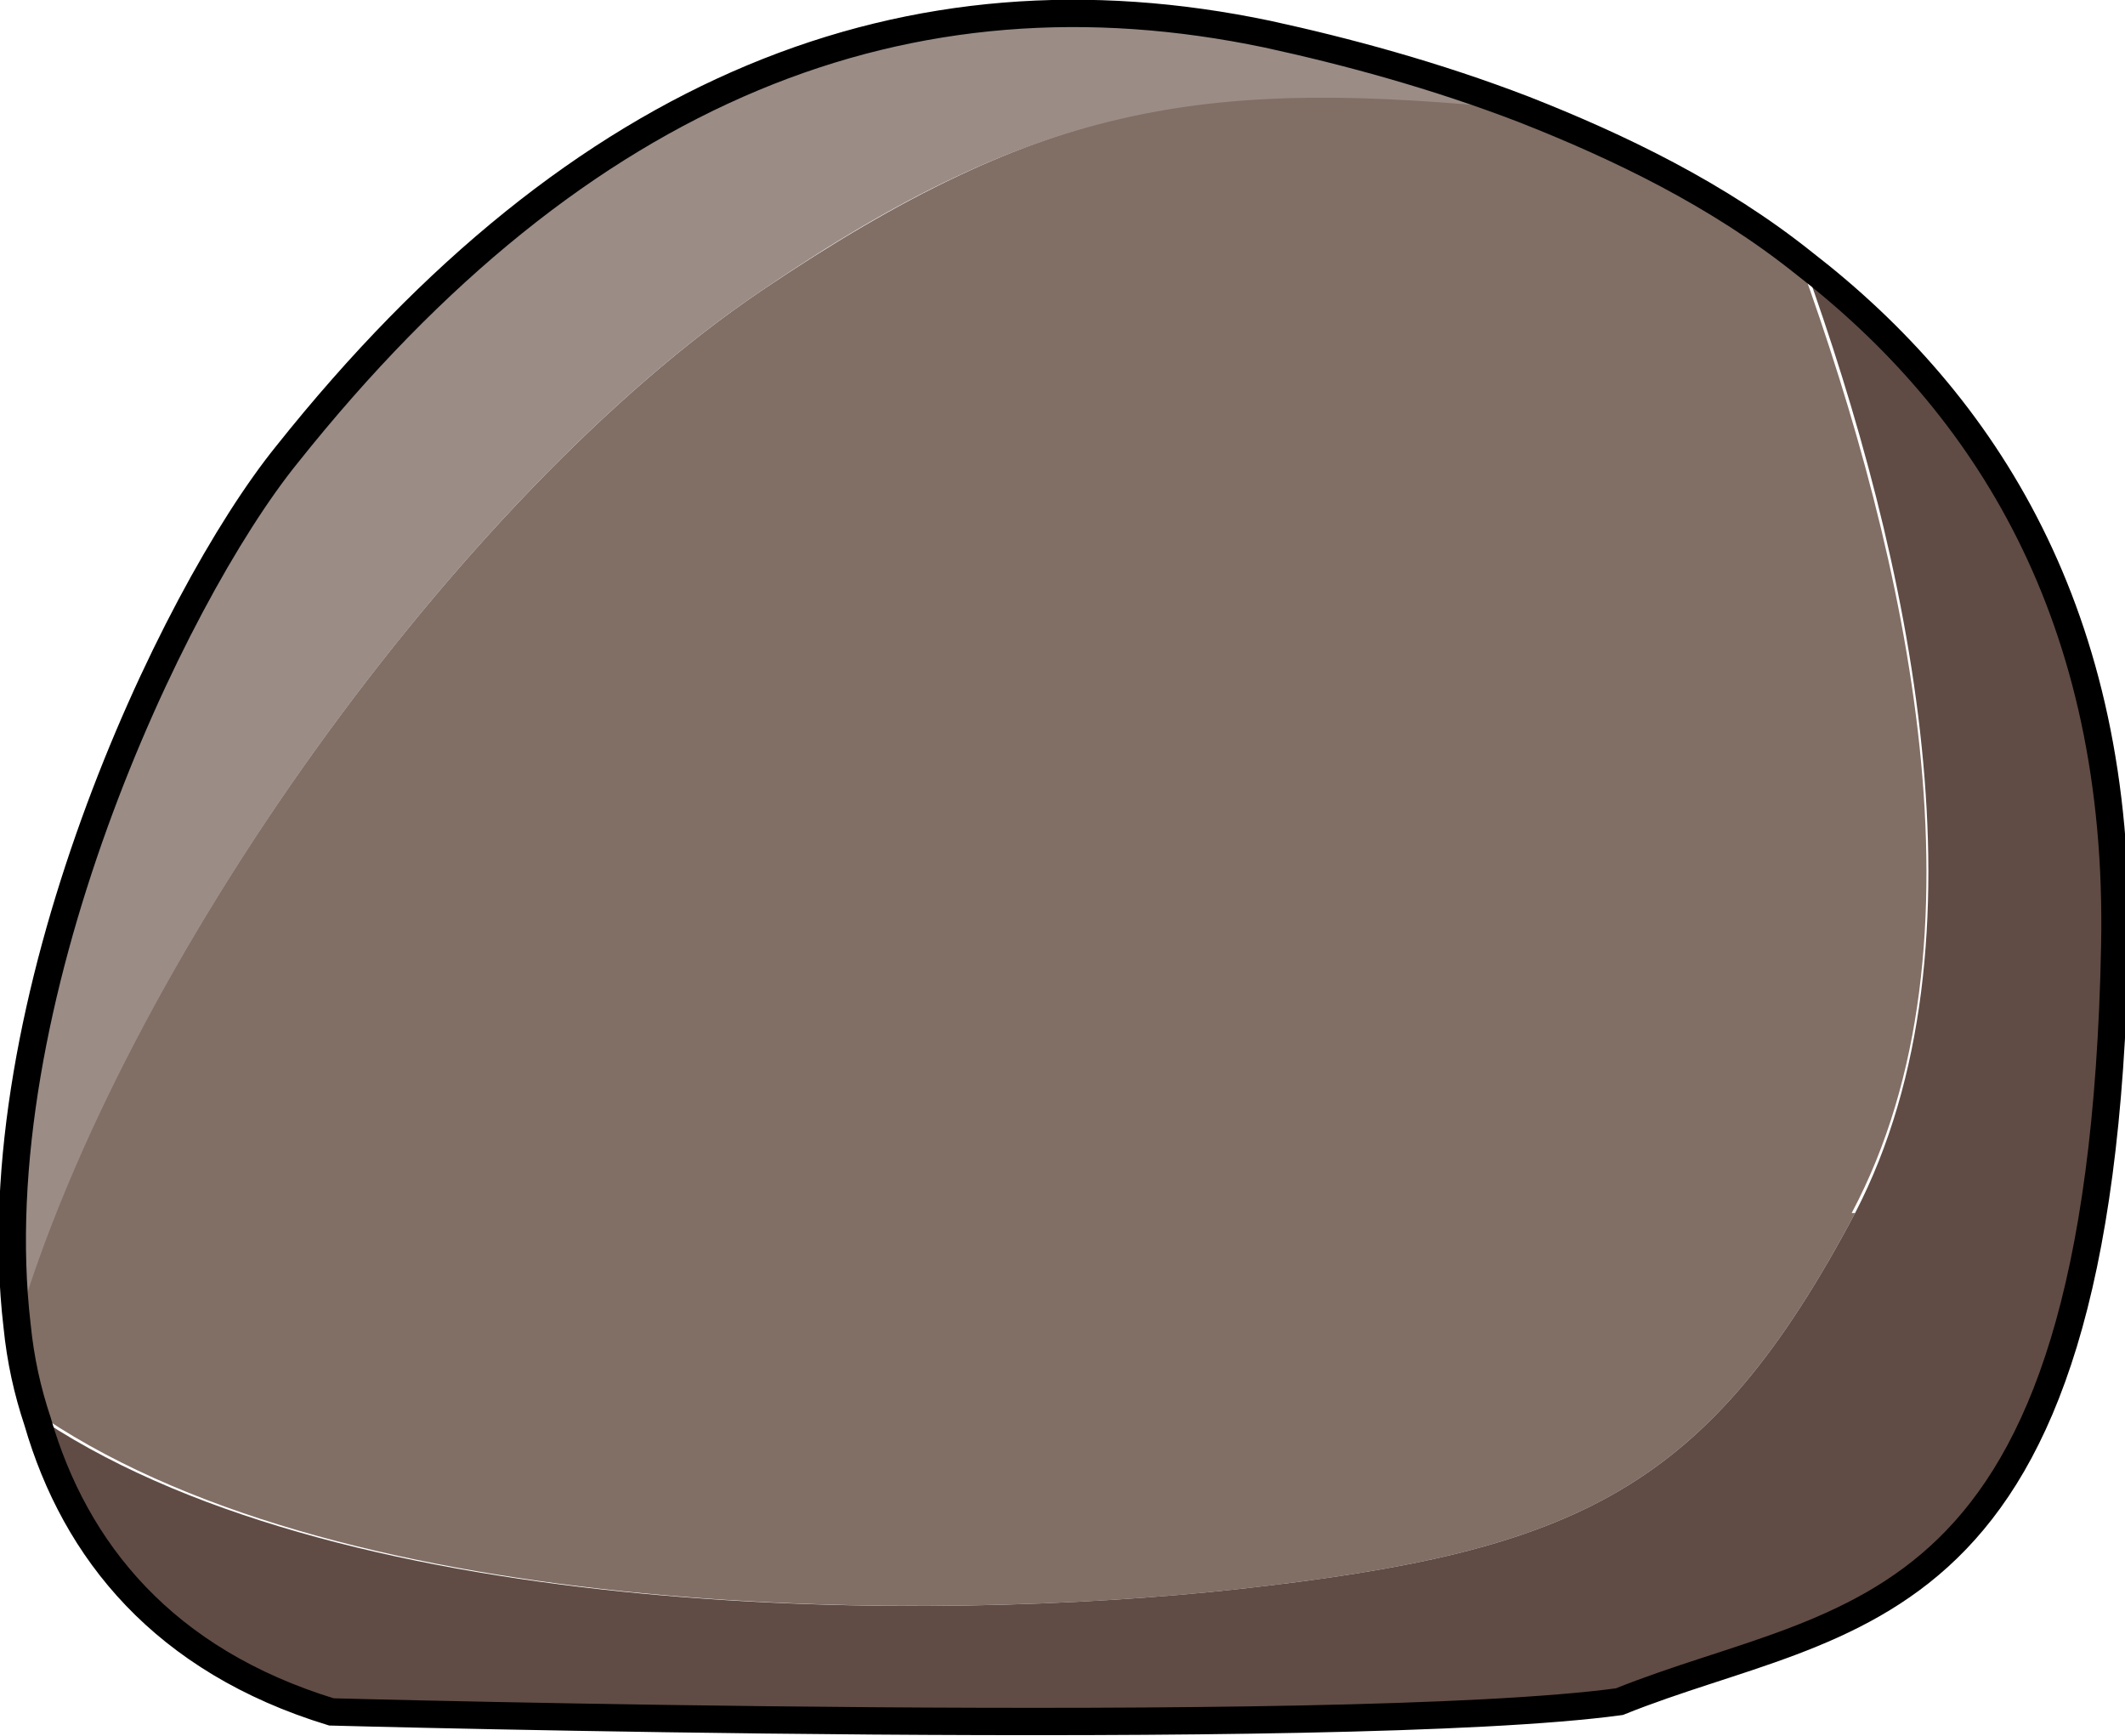
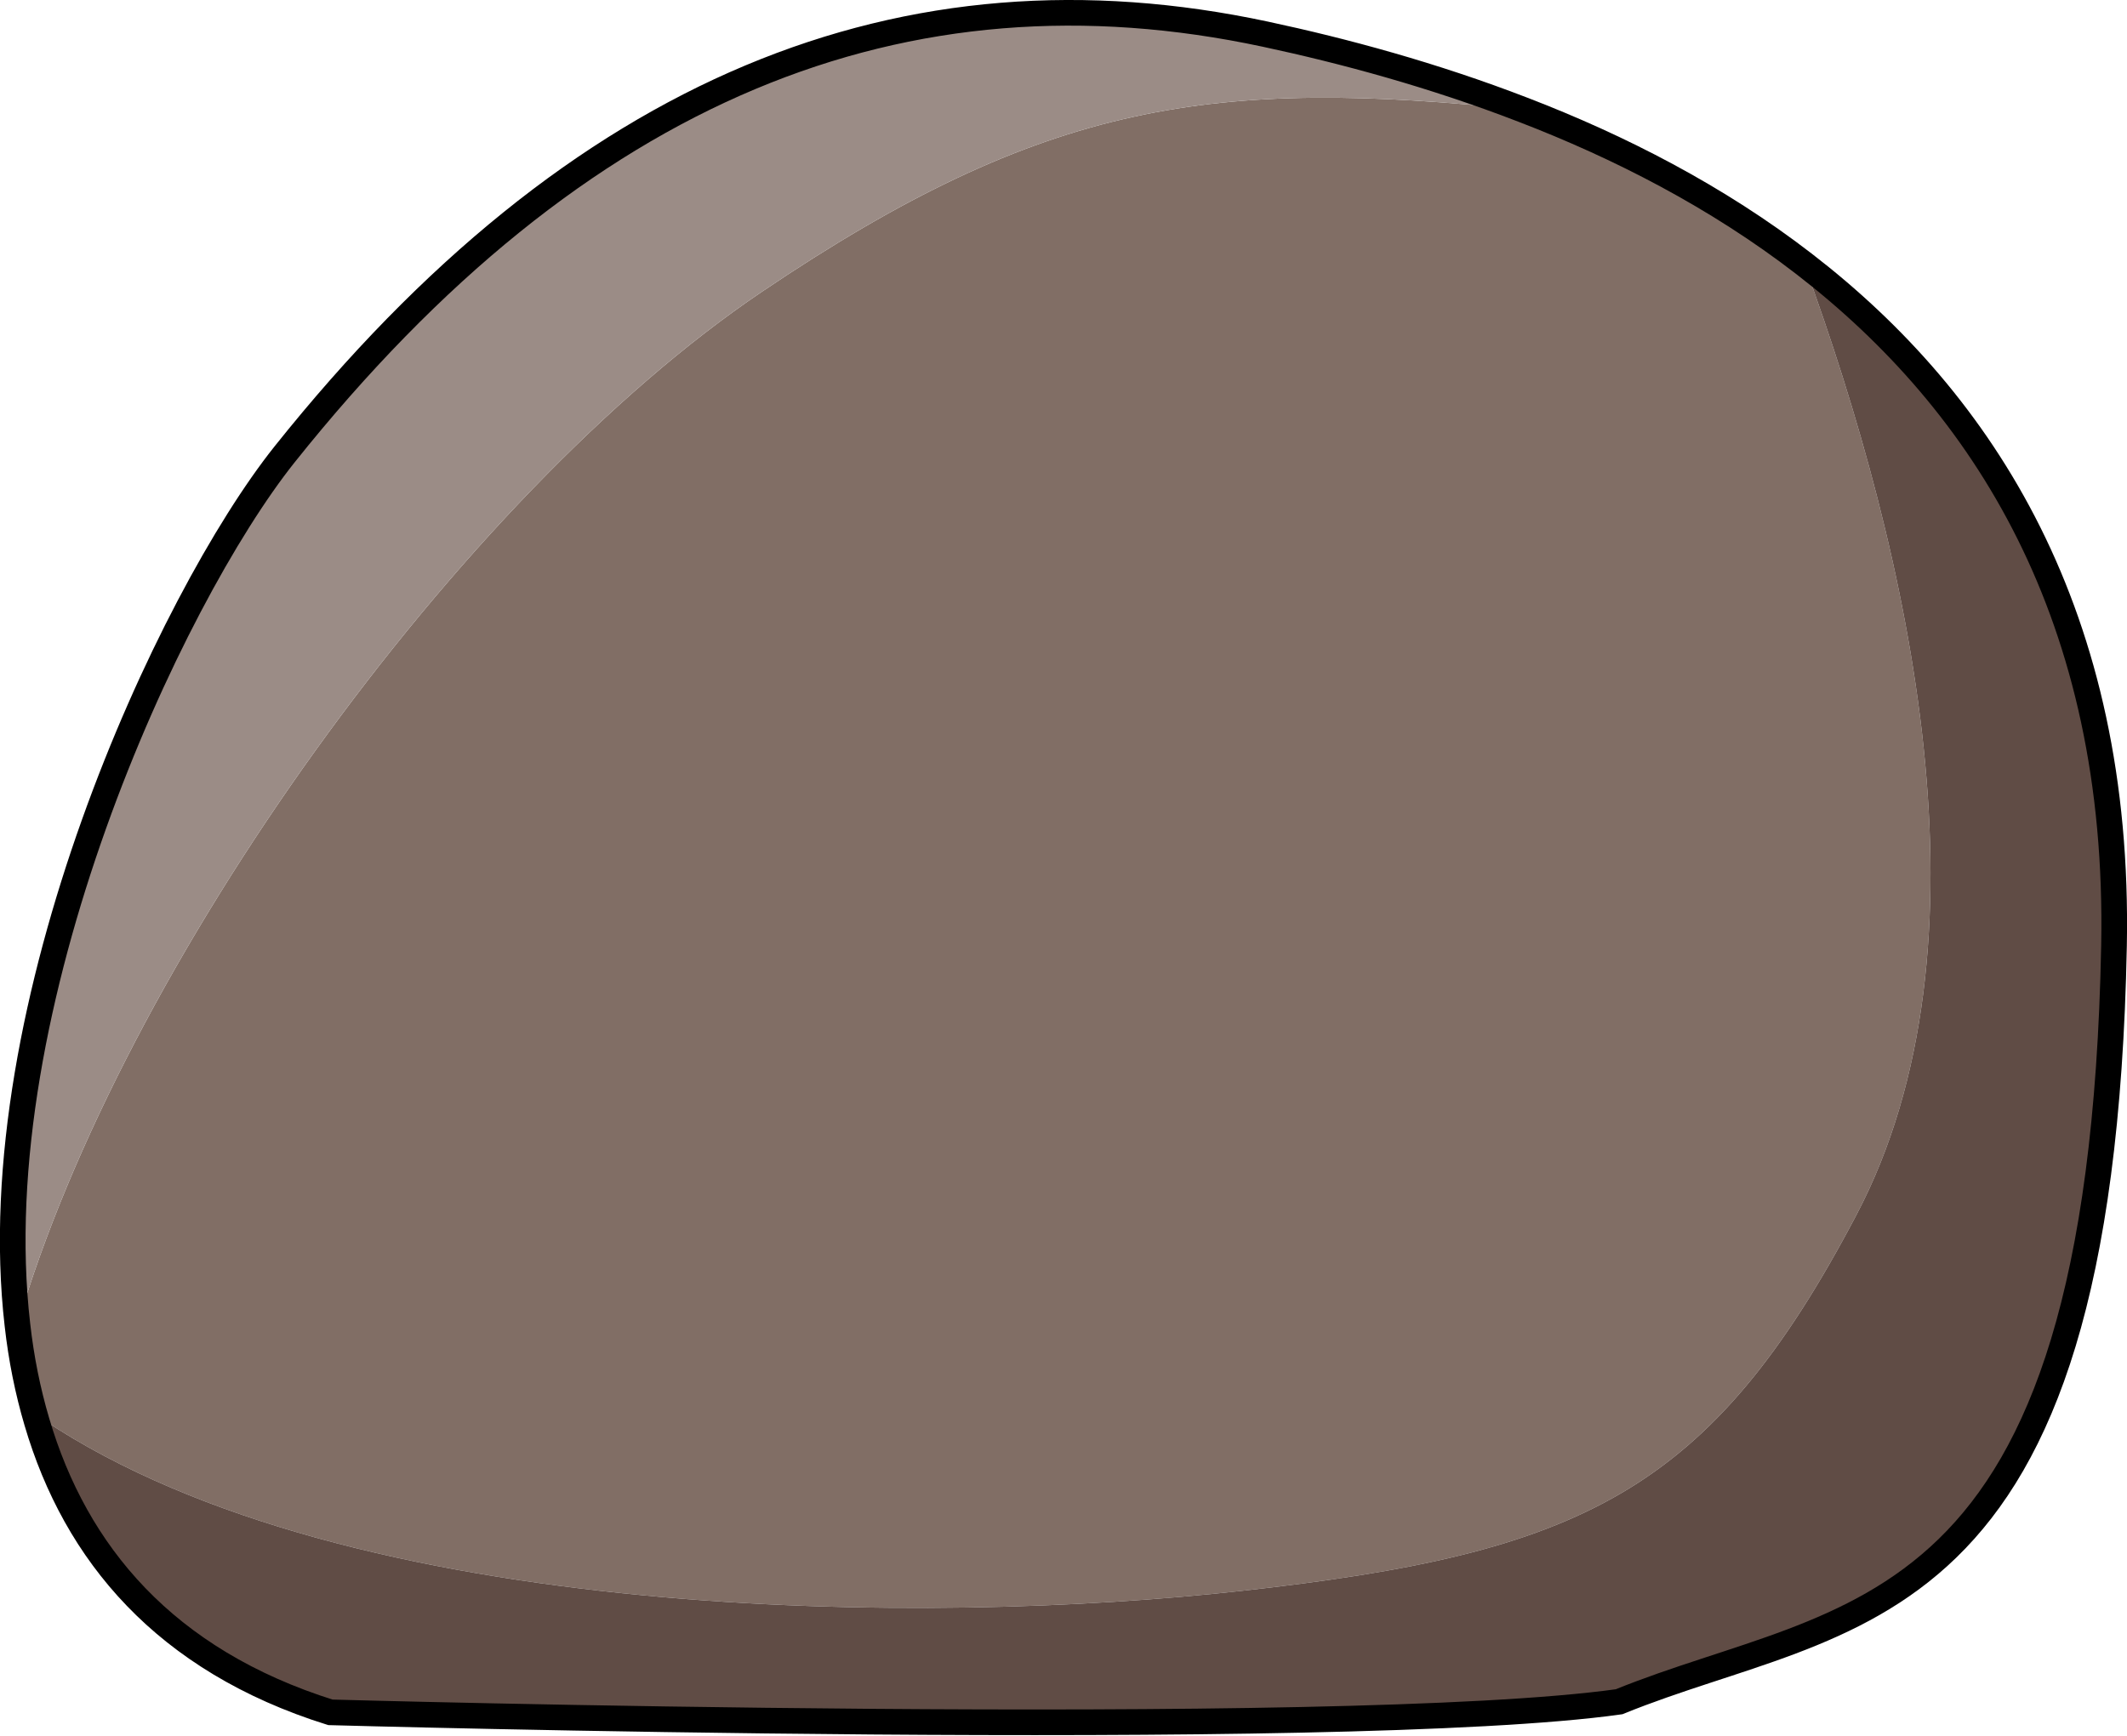
- <svg xmlns="http://www.w3.org/2000/svg" id="a" width="62.2" height="50.8" viewBox="0 0 62.2 50.8">
+ <svg xmlns="http://www.w3.org/2000/svg" id="a" width="62.19" height="50.75" viewBox="0 0 62.19 50.75">
  <defs>
-     <style>.b{fill:none;stroke:#000;stroke-width:.8px;}.c{fill:#604c45;}.c,.d,.e{stroke-width:0px;}.d{fill:#9b8c86;}.e{fill:#816e65;}</style>
+     <style>.b{fill:none;stroke:#000;stroke-width:.75px;}.c{fill:#604c45;}.c,.d,.e{stroke-width:0px;}.d{fill:#9b8c86;}.e{fill:#816e65;}</style>
  </defs>
-   <path class="e" d="m54.3,35.5c-4.3,8.1-8.1,9.9-18,11-9,1-26,1-35-5h-.2c-.3-.8-.5-1.8-.6-2.8C3.6,28.3,13.4,14.5,22.3,8.5c8.3-5.6,13.2-6.3,22.2-5.3,2.8,1.1,5.7,2.5,8.2,4.5,3.1,8.6,5.7,19.9,1.5,27.8Z" />
-   <path class="c" d="m36.3,46.5c9.9-1.1,13.7-2.9,18-11,4.1-7.9,1.6-19.2-1.5-27.8,5.2,4.1,9.2,10.3,9.1,20-.4,20.2-7.8,19.4-14.5,22.1-8.1,1.1-37.7.3-37.7.3-4.8-1.5-7.5-4.6-8.6-8.5h.2c9,5.9,26,5.9,35,4.9Z" />
-   <path class="d" d="m.5,38.8c-1.1-9.3,4.4-21.2,7.8-25.5C16.9,2.5,26.5-1.2,37,1c2.3.5,4.9,1.2,7.5,2.2-9-.9-14-.3-22.2,5.3C13.4,14.5,3.6,28.3.5,38.8Z" />
-   <path class="b" d="m1.1,41.6c1.1,3.8,3.7,7,8.6,8.5,0,0,29.6.8,37.7-.3,6.7-2.7,14.1-1.9,14.5-22.1.2-9.7-3.8-15.9-9.1-20-2.5-2-5.4-3.4-8.2-4.5-2.6-1-5.2-1.7-7.5-2.2-10.5-2.2-20.1,1.5-28.7,12.3C5,17.5-.6,29.4.5,38.8c.1,1,.3,1.9.6,2.8Z" />
+   <path class="e" d="m54.28,35.53c-4.28,8.14-8.06,9.9-18,11-9,1-26,1-35-5l-.2.06c-.27-.91-.46-1.86-.57-2.84C3.58,28.26,13.42,14.51,22.28,8.53c8.28-5.59,13.21-6.26,22.25-5.32,2.81,1.08,5.67,2.54,8.22,4.51,3.13,8.56,5.68,19.92,1.53,27.81Z" />
+   <path class="c" d="m36.28,46.53c9.94-1.1,13.72-2.86,18-11,4.15-7.89,1.6-19.25-1.53-27.81,5.25,4.05,9.25,10.28,9.06,19.95-.39,20.22-7.76,19.37-14.47,22.1-8.09,1.14-37.68.31-37.68.31-4.84-1.52-7.45-4.65-8.58-8.49l.2-.06c9,6,26,6,35,5Z" />
+   <path class="d" d="m.51,38.75c-1.08-9.33,4.44-21.23,7.81-25.46C16.92,2.51,26.48-1.25,37,1c2.29.49,4.89,1.19,7.53,2.21-9.04-.94-13.97-.27-22.25,5.32C13.42,14.51,3.58,28.26.51,38.75Z" />
+   <path class="b" d="m1.08,41.59c1.13,3.84,3.74,6.97,8.58,8.49,0,0,29.59.83,37.68-.31,6.71-2.73,14.08-1.88,14.47-22.1.19-9.67-3.81-15.9-9.06-19.95-2.55-1.97-5.41-3.43-8.22-4.51-2.64-1.02-5.24-1.72-7.53-2.21-10.52-2.25-20.08,1.51-28.68,12.29C4.95,17.52-.57,29.42.51,38.75c.11.98.3,1.93.57,2.84Z" />
</svg>
